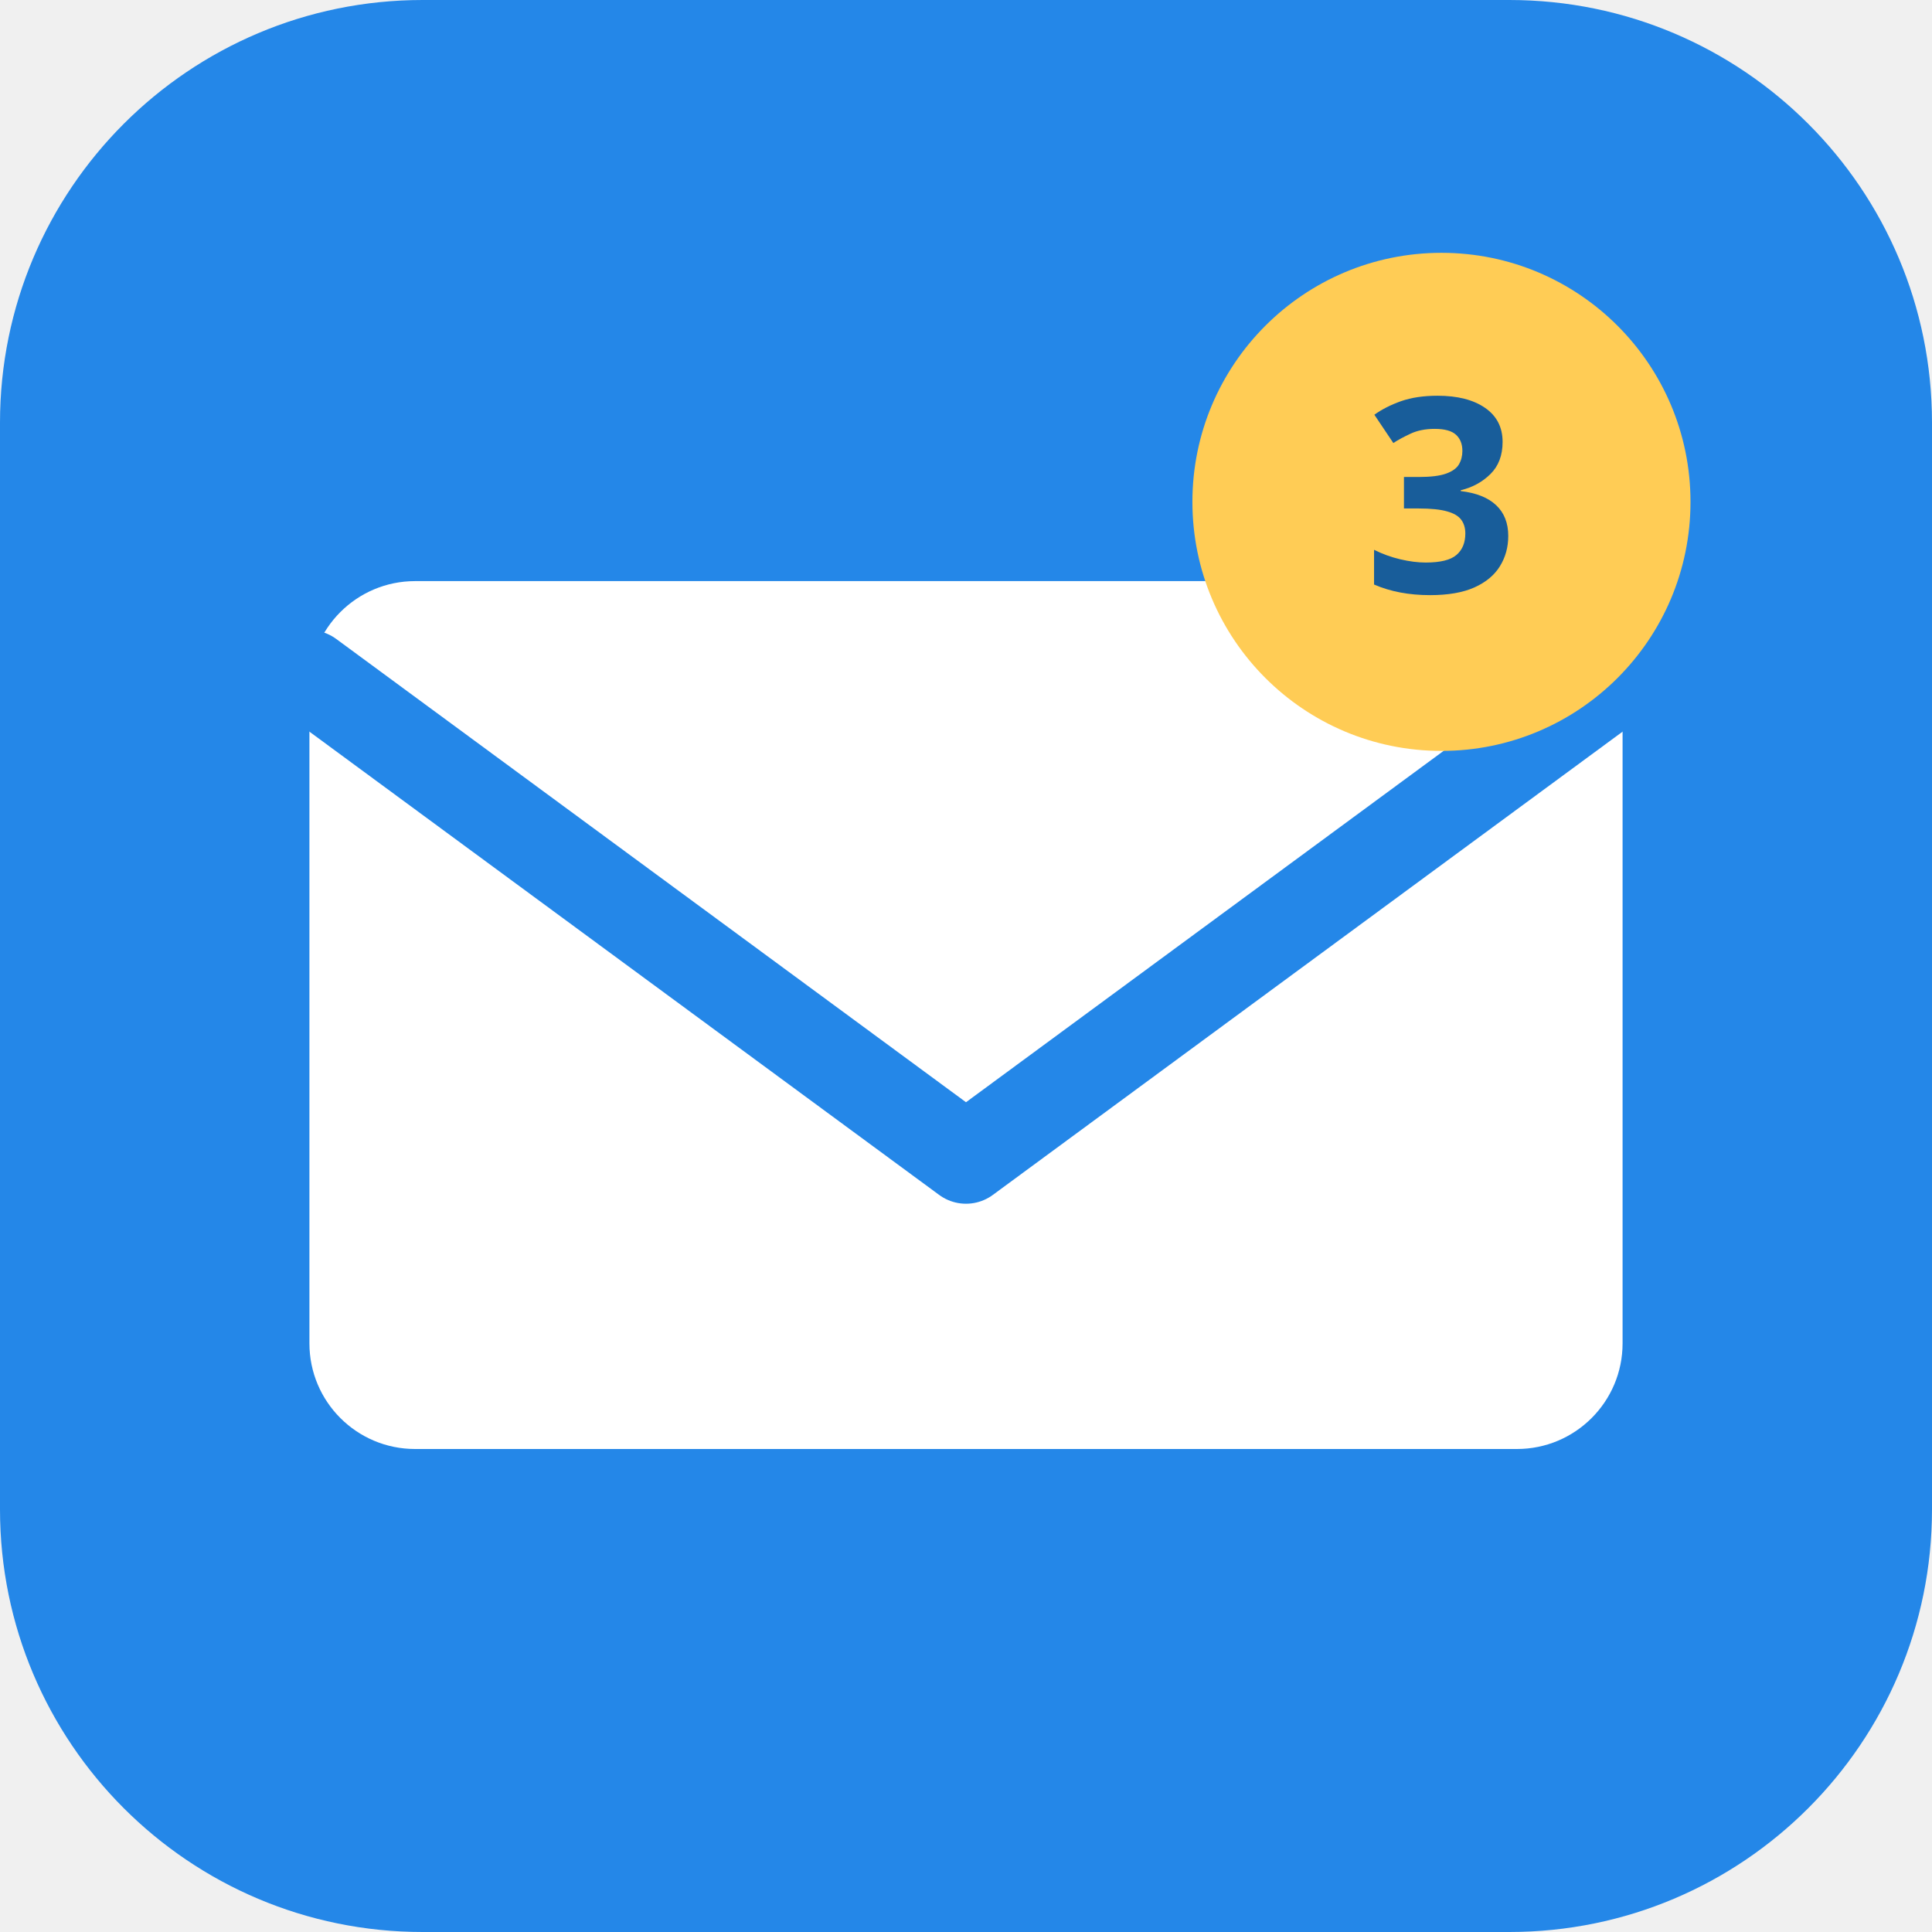
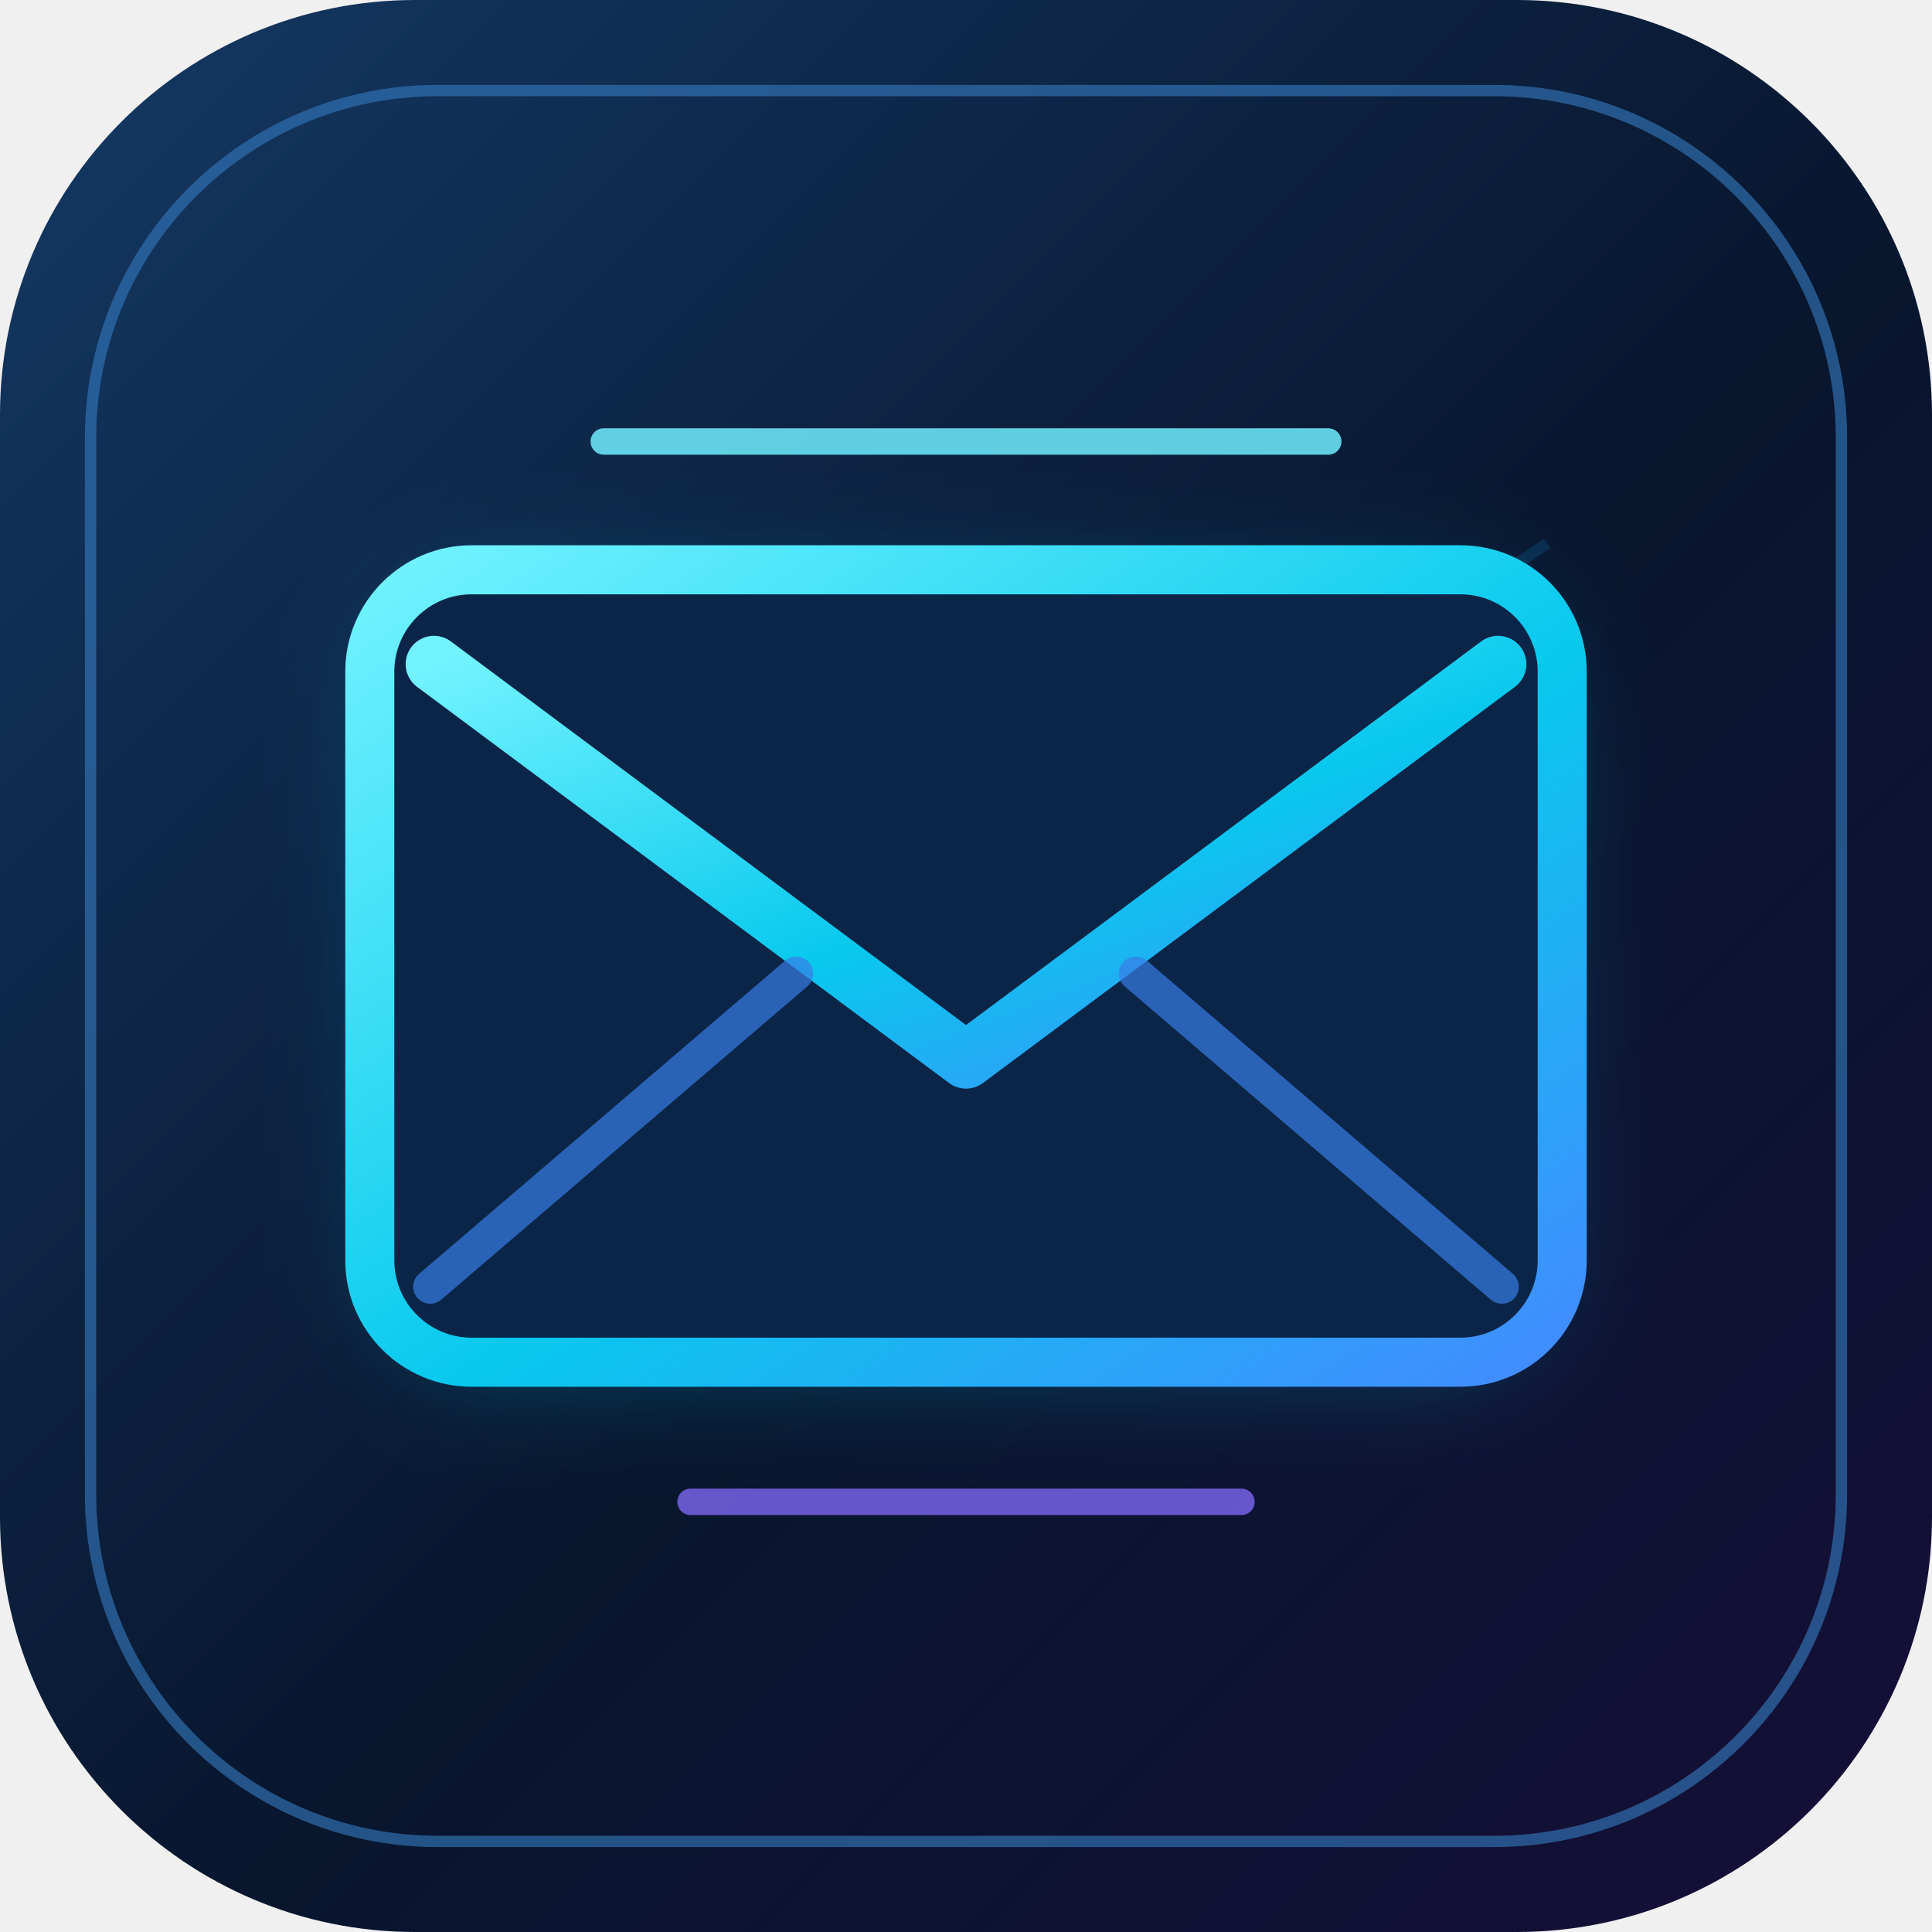
<svg xmlns="http://www.w3.org/2000/svg" viewBox="0 0 512 512">
-   <rect width="512" height="512" rx="112" fill="#2487e8" />
-   <rect x="82" y="154" width="348" height="230" rx="28" fill="#fff" />
-   <path d="M82 179l174 128 174-128" fill="none" stroke="#2487e8" stroke-width="24" stroke-linecap="round" stroke-linejoin="round" />
-   <circle cx="382" cy="133" r="66" fill="#ffcc55" />
-   <text x="382" y="157" text-anchor="middle" font-family="sans-serif" font-size="72" font-weight="bold" fill="#185d9a">3</text>
+   <defs>
+     <linearGradient id="bg" x1="0" y1="0" x2="1" y2="1">
+       <stop stop-color="#143965" />
+       <stop offset=".55" stop-color="#08162e" />
+       <stop offset="1" stop-color="#160e38" />
+     </linearGradient>
+     <linearGradient id="glow" x1="0" y1="0" x2="1" y2="1">
+       <stop stop-color="#72f3ff" />
+       <stop offset=".55" stop-color="#08c9ed" />
+       <stop offset="1" stop-color="#438bff" />
+     </linearGradient>
+     <filter id="halo" x="-50%" y="-50%" width="200%" height="200%">
+       <feGaussianBlur stdDeviation="15" />
+     </filter>
+   </defs>
+   <rect width="512" height="512" rx="110" fill="url(#bg)" />
+   <rect x="24" y="24" width="464" height="464" rx="92" fill="none" stroke="#3375b7" stroke-width="3" opacity=".65" />
+   <path d="M102 352L410 144" stroke="#0f83ca" stroke-width="3" opacity=".2" />
+   <rect x="103" y="158" width="306" height="204" rx="28" fill="#06d8ff" opacity=".28" filter="url(#halo)" />
+   <rect x="98" y="151" width="316" height="210" rx="27" fill="#0b2548" stroke="url(#glow)" stroke-width="13" />
+   <path d="M115 176L256 281L397 176" fill="none" stroke="url(#glow)" stroke-width="15" stroke-linecap="round" stroke-linejoin="round" />
+   <path d="M114 341L211 258M398 341L301 258" fill="none" stroke="#377ee6" stroke-width="9" stroke-linecap="round" opacity=".7" />
+   <path d="M160 117H352" stroke="#70edff" stroke-width="7" stroke-linecap="round" opacity=".85" />
+   <path d="M183 398H329" stroke="#856cff" stroke-width="7" stroke-linecap="round" opacity=".75" />
</svg>
